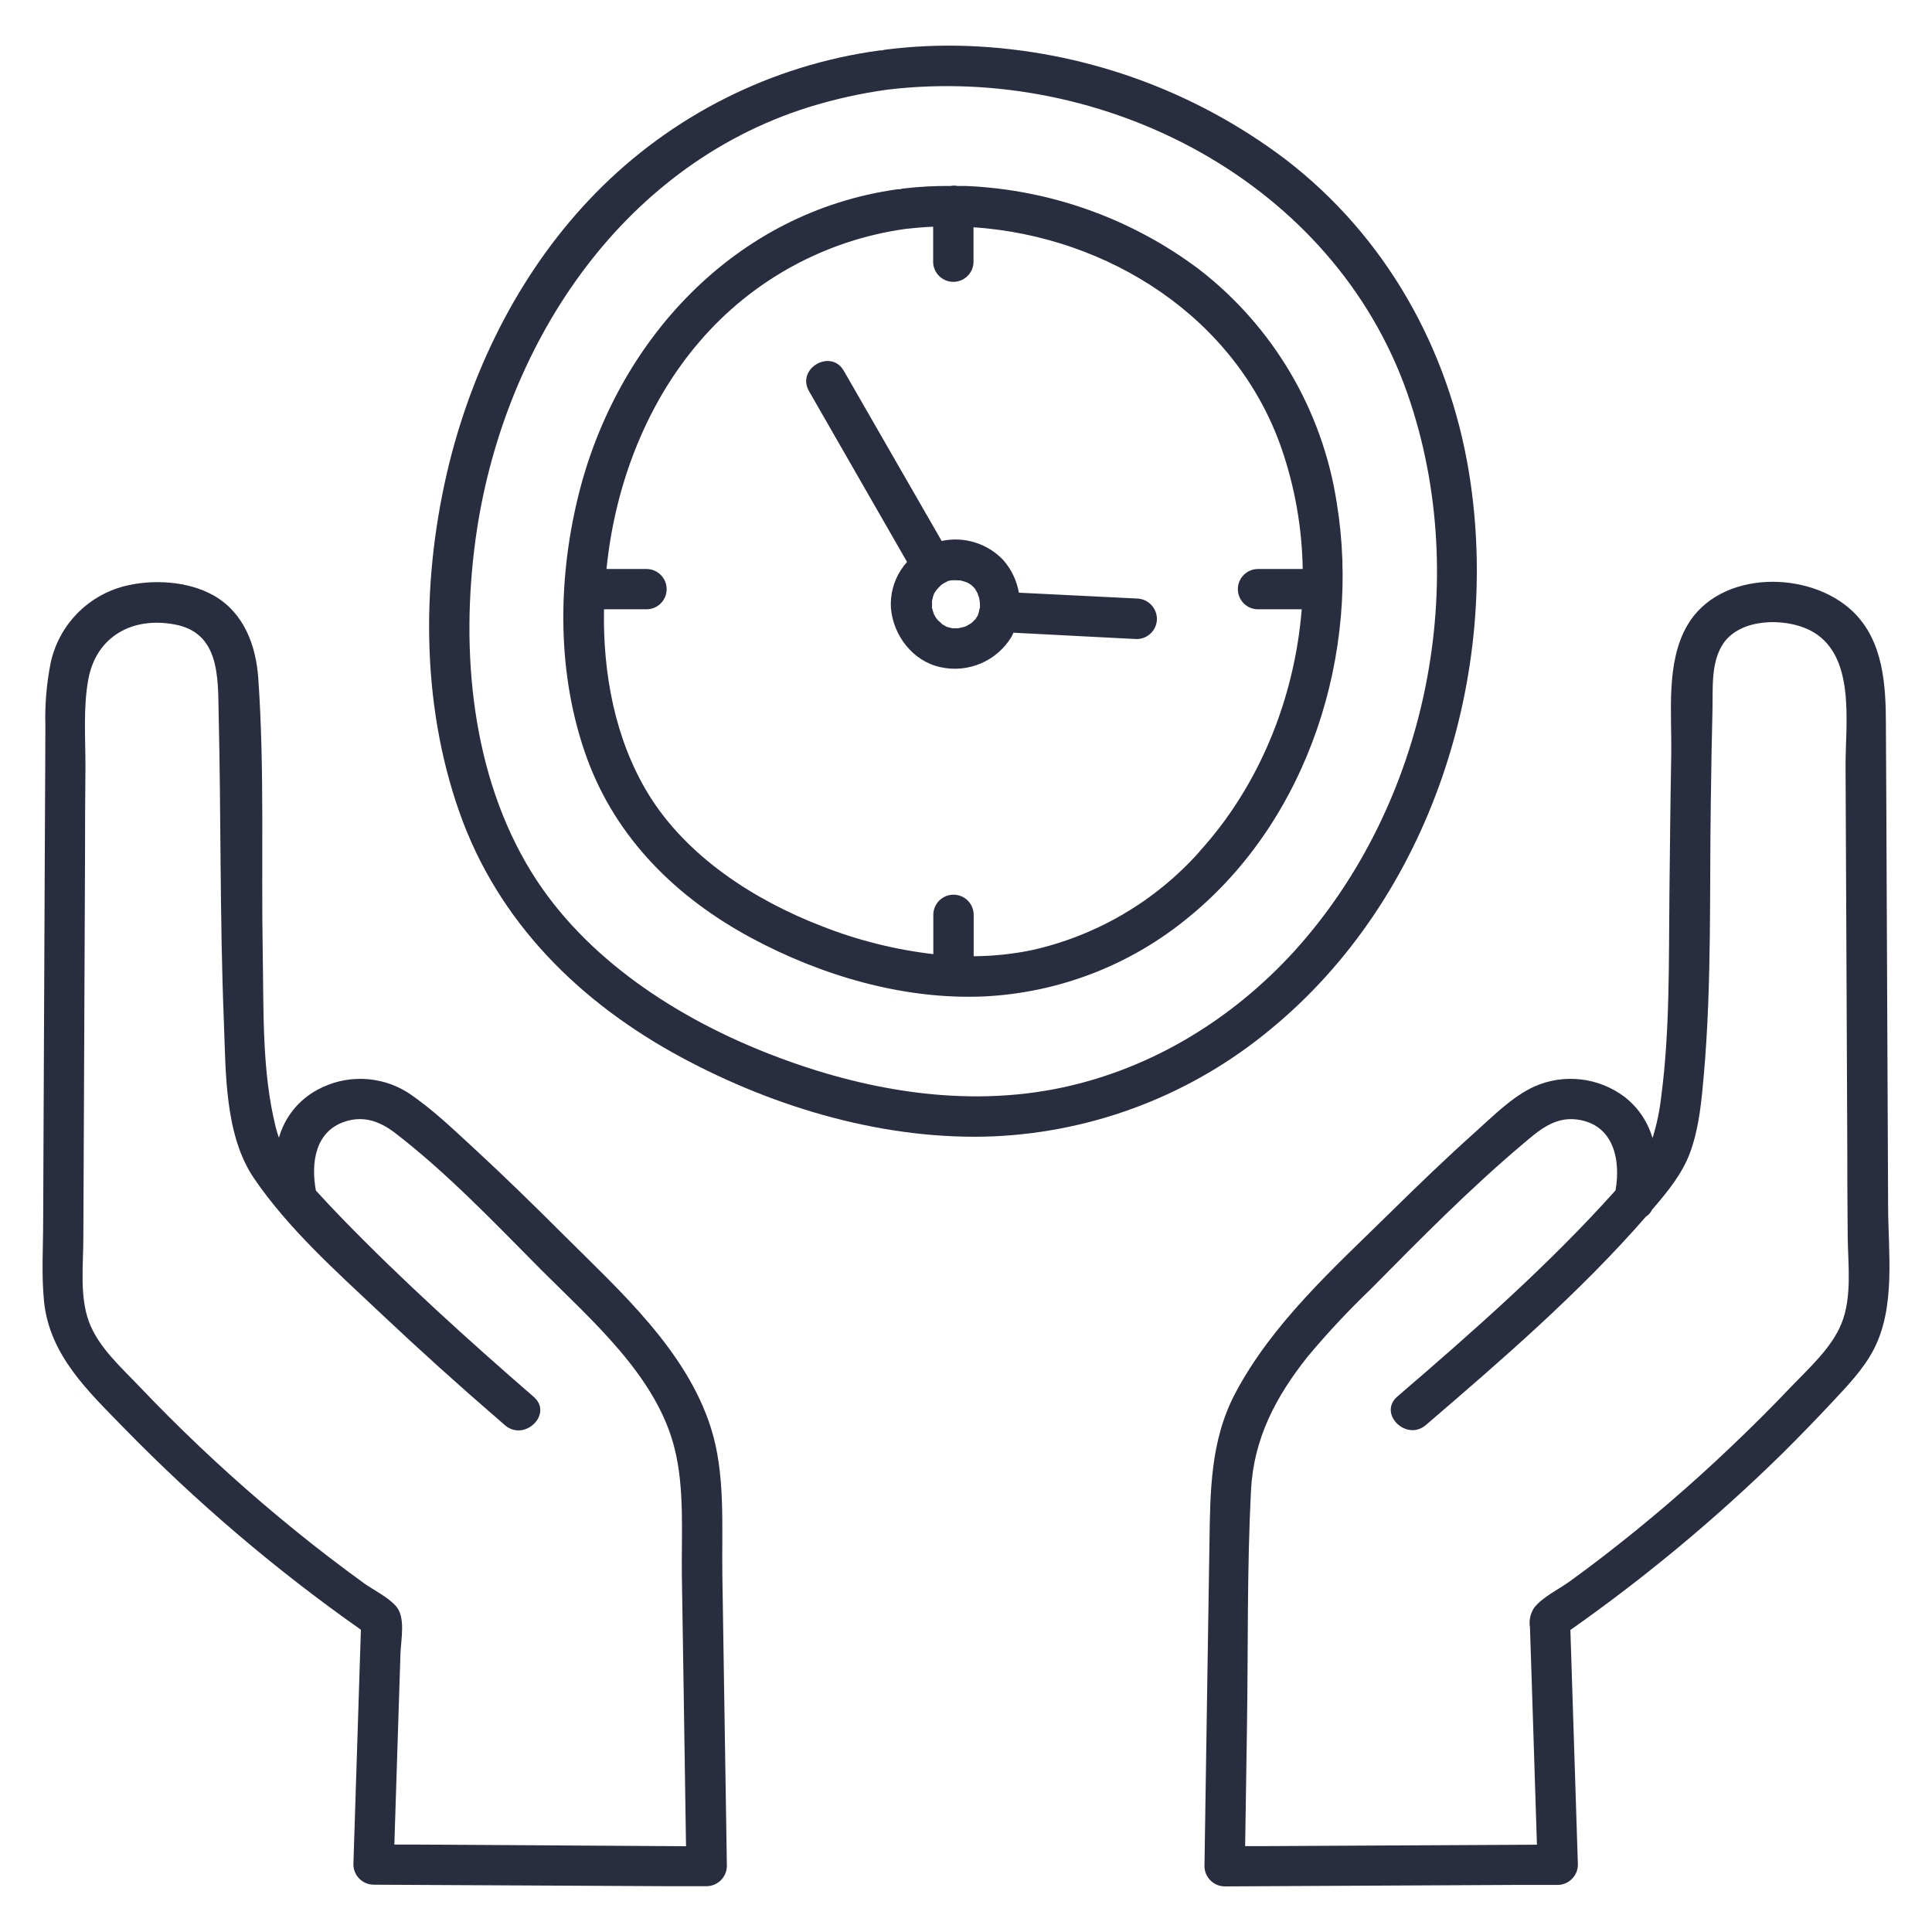
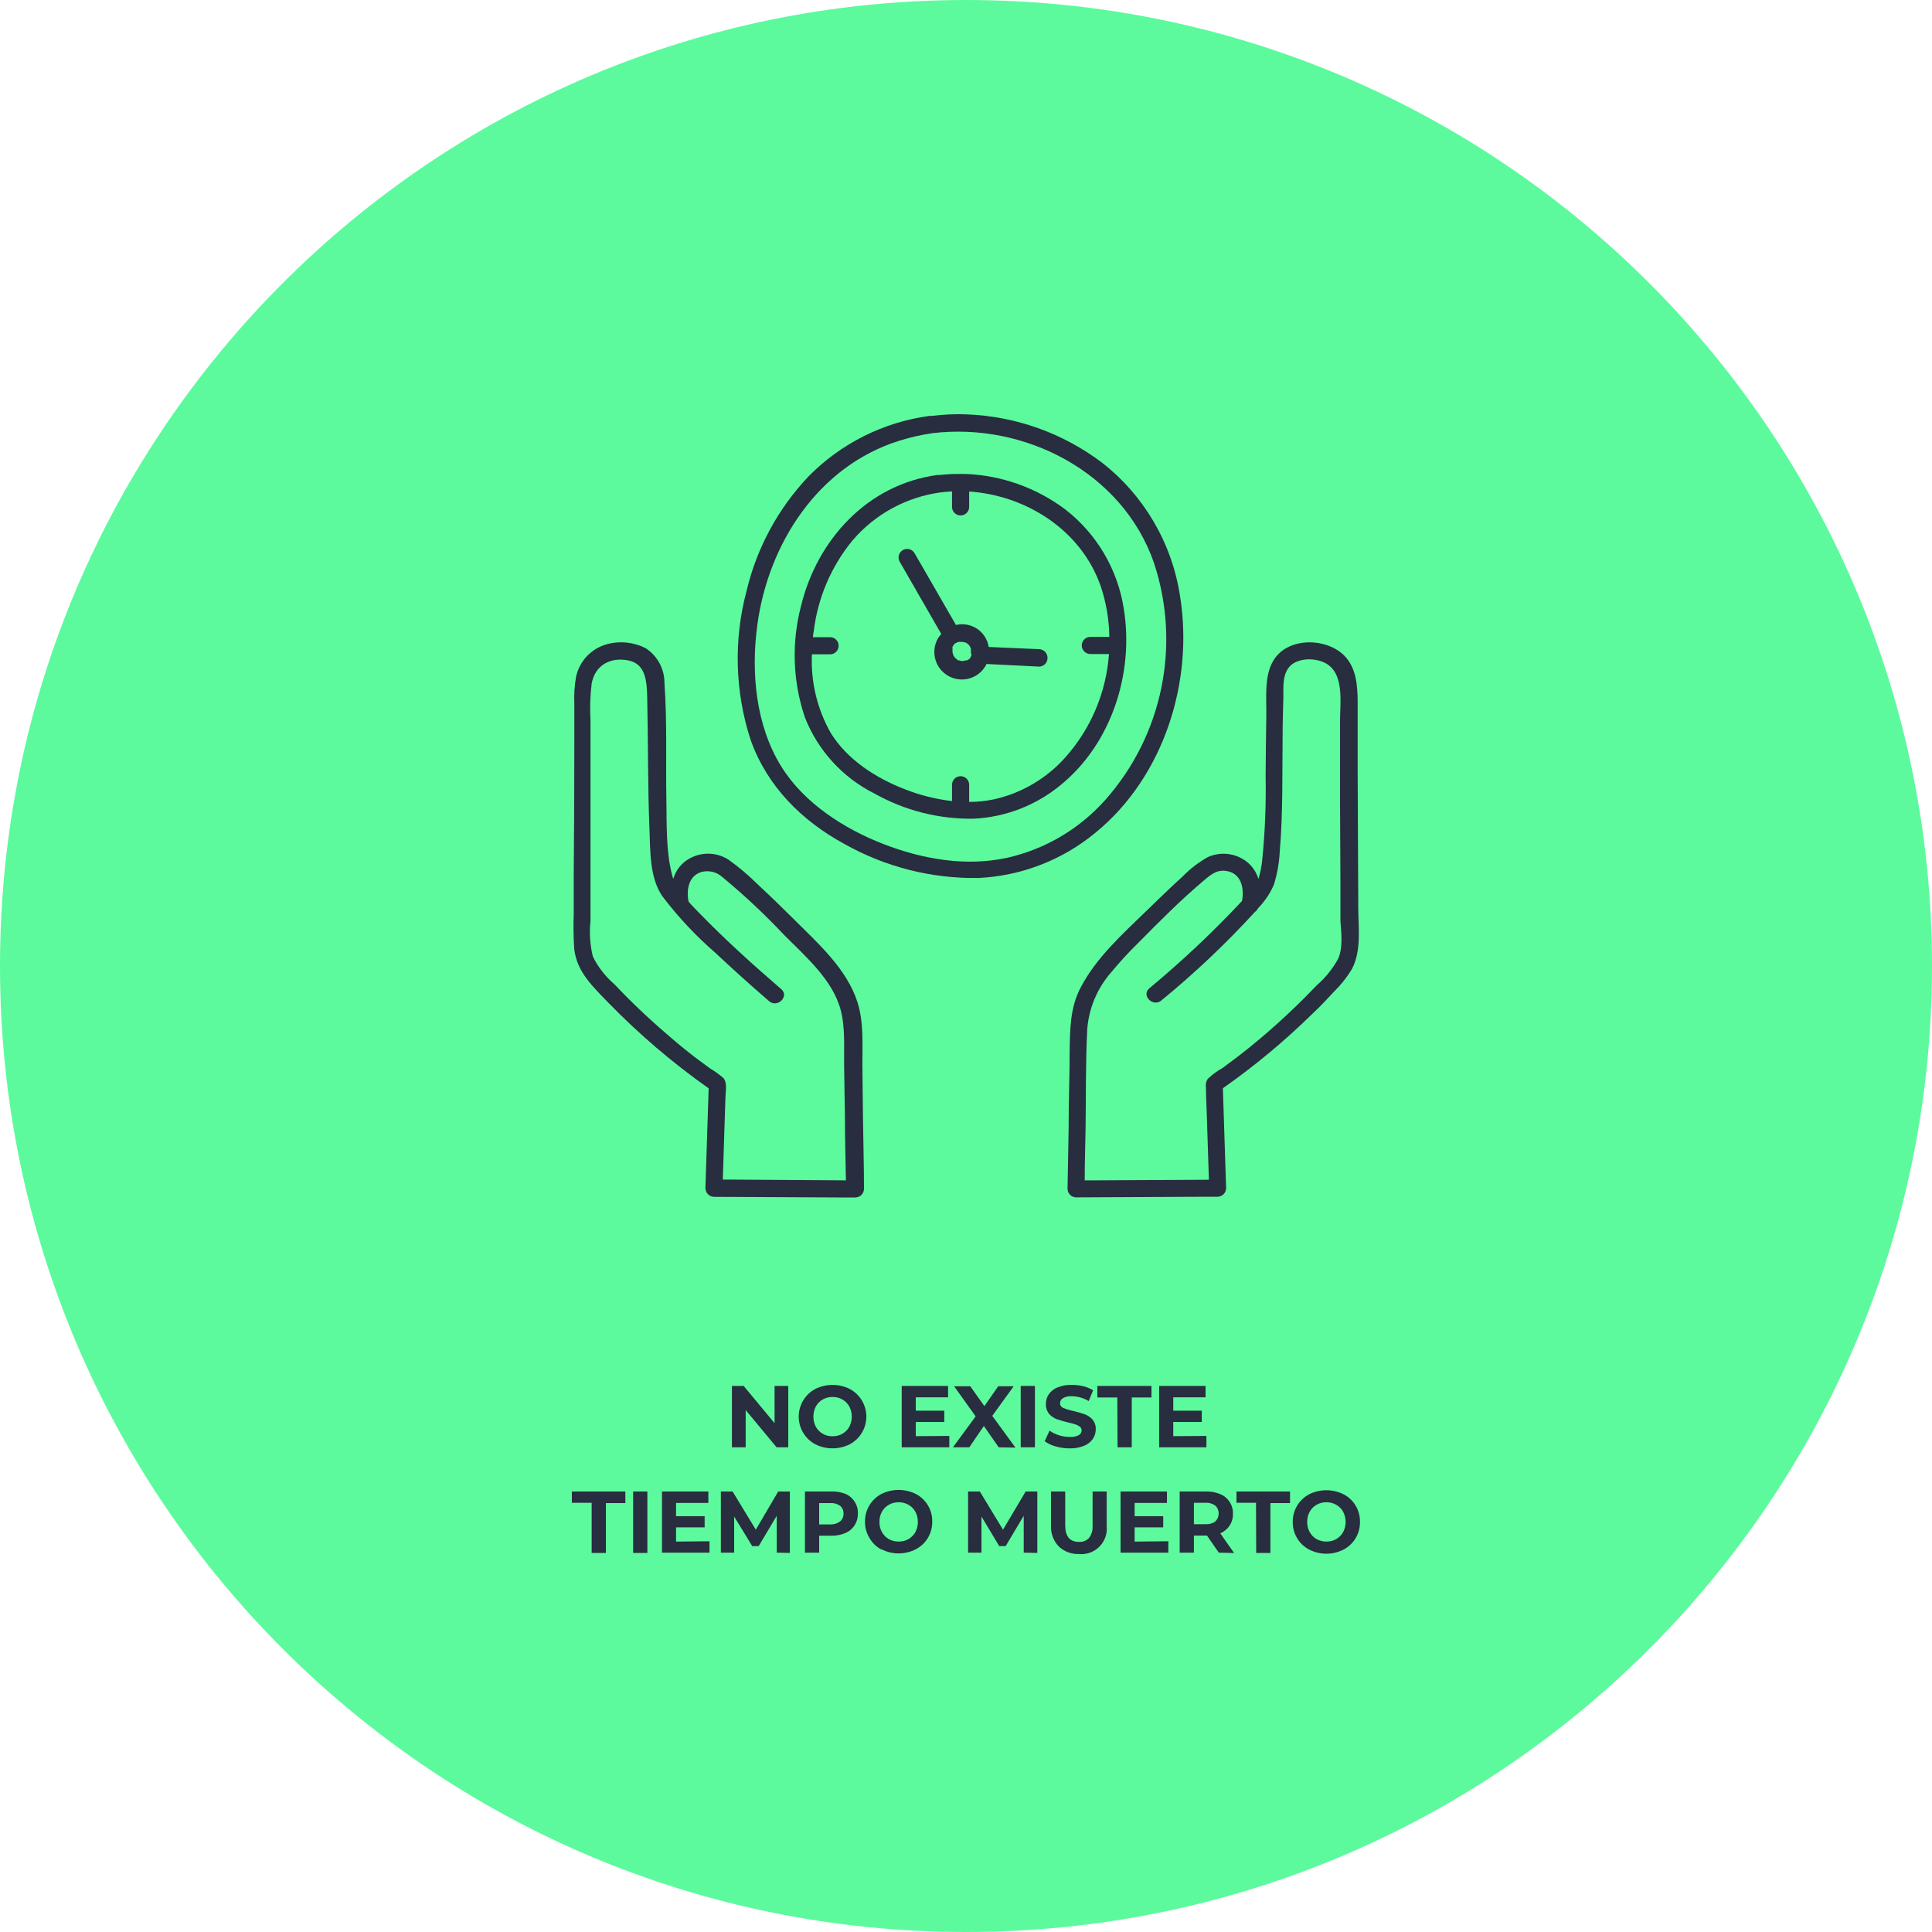
- <svg xmlns="http://www.w3.org/2000/svg" id="Layer_1" data-name="Layer 1" viewBox="0 0 350 350">
+ <svg xmlns="http://www.w3.org/2000/svg" id="Layer_1" data-name="Layer 1" viewBox="0 0 250 250">
  <defs>
-     <style>.cls-1{fill:#282d40;}</style>
+     <style>.cls-1{fill:#5cfa9d;}.cls-2{fill:#282d40;}</style>
  </defs>
-   <path class="cls-1" d="M130.86,285.28c-.13-8.75.6-18.17-2.07-26.6-4.46-14.07-16.47-24.78-26.63-34.91-5.19-5.19-10.44-10.32-15.83-15.31-4-3.67-8-7.58-12.51-10.57a16.2,16.2,0,0,0-16.29-.48,14.26,14.26,0,0,0-7,8.7,19.41,19.41,0,0,1-.6-2c-2.49-10-2.15-21-2.33-31.22-.3-16.63.35-33.45-.81-50-.42-6-2.6-11.88-8.06-15-4.69-2.66-11.15-3-16.28-1.68A18.35,18.35,0,0,0,9.17,120.12a51.23,51.23,0,0,0-.95,11.33c0,5.25-.05,10.49-.07,15.74Q8,176,7.89,204.73l-.07,16.35c0,4.87-.33,9.84.16,14.7,1,9.75,8,16.26,14.49,22.93a305.26,305.26,0,0,0,42.91,36.53q-.67,21.27-1.36,42.54a3.7,3.7,0,0,0,3.65,3.65l52.78.27,7.57,0a3.7,3.7,0,0,0,3.66-3.65q-.24-14.77-.46-29.53ZM75.24,334.16l-3.8,0q.32-9.72.62-19.43l.49-15.22c.08-2.45,1-6.63-.88-8.62-1.49-1.61-3.85-2.76-5.63-4q-3.32-2.4-6.56-4.89c-4.09-3.13-8.07-6.38-12-9.73a298.92,298.92,0,0,1-22.14-21c-3.33-3.51-7.54-7.21-9.24-11.86s-1-10.31-1-15.23l.15-33.91.15-34.52q0-8.47.08-17c0-5.13-.41-10.56.51-15.63,1.42-7.83,8-11.43,15.62-10,8.14,1.48,7.88,9.4,8,16.17.44,18.52.2,37.07.94,55.59.37,9.17.08,20.67,5.47,28.59,6.21,9.11,14.83,16.8,22.8,24.31q10.51,9.92,21.45,19.36l1.24,1.08c3.55,3,8.74-2.1,5.17-5.17C84.76,242.7,73,232.08,62,220.76c-1.59-1.64-3.22-3.36-4.78-5.09-.9-5-.16-10.73,5.32-12.5,3.48-1.13,6.45.08,9.09,2.12C81,212.5,89.6,221.53,98,230c9.16,9.17,20.87,19.24,24.17,32.25,1.91,7.49,1.24,15.76,1.36,23.45l.34,21.69q.21,13.53.41,27.07Z" />
-   <path class="cls-1" d="M342.05,218.65l-.26-58.13c-.05-9.69-.07-19.38-.14-29.07,0-7.22-.41-15.26-5.93-20.61-7.83-7.59-24.24-7.68-30.09,2.52-3.88,6.75-2.74,15.92-2.87,23.39-.16,8.48-.23,17-.33,25.44-.13,12.16.1,24.54-1.5,36.61a39.93,39.93,0,0,1-1.56,7.38,14.52,14.52,0,0,0-5.07-7.47,16.23,16.23,0,0,0-16.38-1.86c-4,1.85-7.43,5.34-10.67,8.24-5.32,4.76-10.46,9.72-15.55,14.73-10.11,9.94-21.23,19.91-27.93,32.6-4.54,8.6-4.53,17.92-4.67,27.4l-.36,23.06-.54,35.21a3.7,3.7,0,0,0,3.65,3.65l52.78-.27,7.57,0a3.69,3.69,0,0,0,3.65-3.65q-.68-21.27-1.36-42.53a307.51,307.51,0,0,0,38.31-31.89q4.65-4.61,9.12-9.39c2.73-2.93,5.65-5.94,7.51-9.52C343.44,236.77,342.08,227,342.05,218.65Zm-8.47,21.17c-1.81,4.41-5.84,8-9.07,11.37q-5.26,5.54-10.8,10.79a289.33,289.33,0,0,1-23.31,20q-3,2.32-6.12,4.57c-2,1.42-4.89,2.81-6.37,4.73a5,5,0,0,0-.74,3.56q.19,5.85.38,11.69.43,13.83.88,27.65l-49,.26-3.86,0,.33-21.52c.22-14.29,0-28.67.73-42.94.49-9.41,4.52-17,10.3-24.26a152.64,152.64,0,0,1,11.47-12.26c8.84-8.95,17.76-18,27.36-26.11,2.9-2.45,5.78-5.11,10-4.53,6.54.9,7.89,7.25,6.91,12.82l-.14.16c-12,13.39-25.74,25.47-39.38,37.19-3.57,3.07,1.61,8.21,5.16,5.17,13.79-11.84,27.88-24,39.86-37.75a3,3,0,0,0,1.13-1.28l.33-.37c2.6-3.05,5.17-6.2,6.56-10,1.64-4.49,2.08-9.48,2.49-14.21,1.43-16.39,1-33,1.25-49.4q.1-8.25.3-16.51c.1-4-.34-8.68,2-12.12,3.14-4.54,11.05-4.6,15.52-2.41,8.58,4.2,6.56,16.82,6.59,24.63q.09,17.26.16,34.52l.15,33.92q0,8.47.08,16.95C334.79,229.15,335.55,235,333.58,239.82Z" />
-   <path class="cls-1" d="M266.12,85.6C262.45,63.14,251,42.77,232.88,28.87A101.79,101.79,0,0,0,175.32,8.33,91.07,91.07,0,0,0,160.37,9a3.18,3.18,0,0,0-.57.13,2.67,2.67,0,0,0-.4,0A88.68,88.68,0,0,0,107.88,35C94.81,48.35,86,65.57,81.45,83.67c-5.12,20.6-5.33,43.34,1.79,63.5,7,19.88,21.8,34.46,40.14,44.35,17.16,9.26,37.25,15.18,56.87,14.33a84.34,84.34,0,0,0,49.86-19.34C259.17,162.7,272.08,122.15,266.12,85.6ZM192.52,197c-17.66,3.78-36,.56-52.67-5.88-17-6.55-33.89-17.41-43.6-33.17-10.84-17.61-12.84-40-10.11-60.17,4.7-34.56,25.89-67.51,60.28-78.34a89,89,0,0,1,14.34-3.2c39.34-4.7,80.87,16.81,94.24,55.15,11.8,33.87,3.58,74.41-20.59,101C223.25,184.6,208.8,193.5,192.52,197Z" />
-   <path class="cls-1" d="M177.39,110.44l.09-.34v0C177.42,110.29,177.4,110.41,177.39,110.44Z" />
-   <path class="cls-1" d="M169.76,106.68a.85.85,0,0,1-.1.18.32.32,0,0,0,.1-.19Z" />
-   <path class="cls-1" d="M169.07,111.15c-.14-.53-.11-.27,0,0Z" />
-   <path class="cls-1" d="M173.8,105.11l-.09,0C173.33,105,173.24,105.15,173.8,105.11Z" />
-   <path class="cls-1" d="M176.55,112.31s0,0,0,0a1.1,1.1,0,0,1,.14-.26A.51.51,0,0,0,176.55,112.31Z" />
-   <path class="cls-1" d="M175,105.47c-.26-.11-.59-.18,0,0Z" />
-   <path class="cls-1" d="M176.64,106.72c-.21-.31-.51-.43,0,0Z" />
-   <path class="cls-1" d="M206,108.43l-21.22-1.05h-.2a12.06,12.06,0,0,0-2.83-5.92A11.93,11.93,0,0,0,170.59,98q-7.71-13.41-15.43-26.83-1.14-2-2.3-4c-2.34-4.07-8.65-.4-6.3,3.69l16,27.88,1.76,3.06a13.1,13.1,0,0,0-1.13,1.48,11.44,11.44,0,0,0-1.79,6.9c.44,5,4,9.63,9,10.69a12,12,0,0,0,12.86-5.53c.13-.23.22-.48.33-.72l19.3,1,3.05.15a3.68,3.68,0,0,0,3.65-3.65A3.72,3.72,0,0,0,206,108.43Zm-28.58,2a5.8,5.8,0,0,1-.17.72s-.06.14-.09.24a.3.3,0,0,0,0,.08c-.08.15-.23.34-.36.53.05,0,.06,0-.12.23l0,0s-.07.09-.07.12,0,0,0-.08-.21.22-.32.32a3.85,3.85,0,0,1-.3.27l-.14.1c-.29.19-.59.34-.9.51l-.39.13c-.26.08-.68.11-.95.22l-.64,0-.42,0-1-.25h0a2.64,2.64,0,0,1-.29-.15,6.32,6.32,0,0,1-.56-.33h0a6.87,6.87,0,0,0-.75-.68c-.07-.08-.19-.24-.3-.36-.17-.28-.35-.55-.5-.85,0,0,0,0,0-.08a1.56,1.56,0,0,1,.05.16c-.05-.2-.15-.41-.21-.61s-.11-.41-.16-.61a7.23,7.23,0,0,0,0-1.14,6.42,6.42,0,0,1,.15-.63c0-.16.1-.32.15-.48l0-.09a2.93,2.93,0,0,1,.21-.39c.05-.09.23-.31.35-.5-.11.13-.25.19,0,0l.13-.14a.36.36,0,0,0,0-.07s0,0,0,.06c.16-.16.31-.34.47-.49l.29-.27.19-.12.37-.23c.23-.13,1.18-.53.13-.11l.55-.24.1,0,.41-.09a8.68,8.68,0,0,1,1.14,0,3.23,3.23,0,0,0,.53,0h-.14a8.64,8.64,0,0,1,1,.27l.4.15-.19-.06.09,0a7.52,7.52,0,0,1,.85.53l.43.41a3,3,0,0,0,.29.32l-.06,0h0a7.9,7.9,0,0,1,.46.8c0,.21.19.51.23.67.1.36.15,1.47.11.31,0,.36.06.71.06,1.08,0,.14,0,.28,0,.43s0,0,0,0,0-.1,0-.16,0,.12,0,.19S177.38,110.52,177.39,110.44Z" />
-   <path class="cls-1" d="M242.15,91A66.17,66.17,0,0,0,217.3,48.85,75.67,75.67,0,0,0,175,33.69c-.52,0-1,0-1.55,0a3.21,3.21,0,0,0-.76-.07,3.46,3.46,0,0,0-.48.07,68.32,68.32,0,0,0-8.58.46,3.63,3.63,0,0,0-.57.13,2.67,2.67,0,0,0-.4,0c-29.56,4.07-51.06,27.49-57.95,55.77-3.75,15.4-3.83,32.41,1.66,47.4,5.32,14.51,16.22,25.18,29.67,32.43,12.76,6.88,27.71,11.28,42.28,10.63a63,63,0,0,0,37.2-14.5C237.12,148.28,246.62,118.12,242.15,91Zm-24.84,63.28A57.48,57.48,0,0,1,187,172.11a53.55,53.55,0,0,1-10.61,1.12v-7.3a3.66,3.66,0,1,0-7.31,0v6.92a80.26,80.26,0,0,1-20.19-5.06c-12.24-4.72-24.51-12.6-31.47-24-6-9.86-8.22-21.78-8-33.41h7.7a3.65,3.65,0,1,0,0-7.3h-7.25c.09-.88.19-1.76.31-2.62C112,86.54,117.46,72.7,126.63,62a60,60,0,0,1,37.48-20.54c1.65-.18,3.3-.33,4.94-.39v6.52a3.66,3.66,0,0,0,7.31,0V41.17c24.36,1.66,47.57,16.3,55.82,40.12A70.7,70.7,0,0,1,236,103.08h-8.1a3.65,3.65,0,0,0,0,7.3h7.92C234.52,126.52,228.15,142.33,217.31,154.24Z" />
+   <circle class="cls-1" cx="125" cy="125" r="125" />
+   <path class="cls-2" d="M102,179.34v7.94h-1.51l-4-4.82v4.82H94.71v-7.94h1.52l4,4.82v-4.82Z" />
+   <path class="cls-2" d="M105.5,186.89a4.06,4.06,0,0,1,0-7.16,5,5,0,0,1,4.46,0,4.06,4.06,0,0,1,0,7.16,5,5,0,0,1-4.46,0Zm3.5-1.36a2.43,2.43,0,0,0,.9-.9,2.88,2.88,0,0,0,0-2.64,2.43,2.43,0,0,0-2.17-1.22,2.47,2.47,0,0,0-1.27.32,2.4,2.4,0,0,0-.89.9,2.88,2.88,0,0,0,0,2.64,2.4,2.4,0,0,0,.89.9,2.47,2.47,0,0,0,1.27.32A2.45,2.45,0,0,0,109,185.53Z" />
+   <path class="cls-2" d="M122.84,185.81v1.47h-6.16v-7.94h6v1.47h-4.18v1.73h3.69V184h-3.69v1.84Z" />
+   <path class="cls-2" d="M129.23,187.28l-1.92-2.76-1.88,2.76h-2.12l2.94-4-2.79-3.9h2.09l1.83,2.57,1.79-2.57h2l-2.77,3.83,3,4.11Z" />
+   <path class="cls-2" d="M132.08,179.34h1.84v7.94h-1.84Z" />
+   <path class="cls-2" d="M136.59,187.16a4.4,4.4,0,0,1-1.41-.66l.63-1.38a4.15,4.15,0,0,0,1.21.6,4.61,4.61,0,0,0,1.41.22,2.22,2.22,0,0,0,1.16-.23.69.69,0,0,0,.37-.62.59.59,0,0,0-.22-.47,1.91,1.91,0,0,0-.57-.3,9.56,9.56,0,0,0-.93-.25,12.44,12.44,0,0,1-1.49-.43,2.47,2.47,0,0,1-1-.69,1.93,1.93,0,0,1-.41-1.28,2.19,2.19,0,0,1,.37-1.25,2.51,2.51,0,0,1,1.13-.89,4.64,4.64,0,0,1,1.85-.33,6.2,6.2,0,0,1,1.49.18,4.57,4.57,0,0,1,1.27.52l-.57,1.4a4.39,4.39,0,0,0-2.2-.63,2.09,2.09,0,0,0-1.14.25.76.76,0,0,0-.37.66.64.64,0,0,0,.42.61,7.21,7.21,0,0,0,1.3.39,14.64,14.64,0,0,1,1.49.43,2.57,2.57,0,0,1,1,.69,1.85,1.85,0,0,1,.41,1.26,2.21,2.21,0,0,1-.38,1.24,2.55,2.55,0,0,1-1.14.89,4.67,4.67,0,0,1-1.85.33A6.23,6.23,0,0,1,136.59,187.16Z" />
+   <path class="cls-2" d="M144.58,180.83H142v-1.49H149v1.49h-2.55v6.45h-1.84Z" />
+   <path class="cls-2" d="M156.11,185.81v1.47H150v-7.94h6v1.47h-4.18v1.73h3.69V184h-3.69v1.84Z" />
+   <path class="cls-2" d="M76.56,194.46H74V193h6.92v1.5H78.4v6.45H76.56Z" />
+   <path class="cls-2" d="M81.93,193h1.84v7.95H81.93Z" />
+   <path class="cls-2" d="M91.81,199.44v1.47H85.66V193h6v1.48H87.48v1.72h3.7v1.44h-3.7v1.84Z" />
+   <path class="cls-2" d="M100.51,200.91v-4.77l-2.34,3.93h-.83L95,196.24v4.67H93.28V193H94.8l3,4.94L100.7,193h1.51l0,7.95Z" />
+   <path class="cls-2" d="M109.4,193.31a2.64,2.64,0,0,1,1.61,2.54,2.73,2.73,0,0,1-.42,1.52,2.67,2.67,0,0,1-1.19,1,4.51,4.51,0,0,1-1.84.35H106v2.19h-1.84V193h3.44A4.51,4.51,0,0,1,109.4,193.31Zm-.68,3.55a1.23,1.23,0,0,0,.43-1,1.25,1.25,0,0,0-.43-1,1.93,1.93,0,0,0-1.26-.36H106v2.76h1.5A1.93,1.93,0,0,0,108.72,196.86Z" />
+   <path class="cls-2" d="M114.05,200.51A3.85,3.85,0,0,1,112.5,199a3.94,3.94,0,0,1-.57-2.1,4,4,0,0,1,2.12-3.58,5,5,0,0,1,4.46,0,3.94,3.94,0,0,1,2.12,3.58,4,4,0,0,1-.56,2.1,3.94,3.94,0,0,1-1.56,1.47,4.87,4.87,0,0,1-4.46,0Zm3.51-1.35a2.43,2.43,0,0,0,.89-.91,2.67,2.67,0,0,0,.32-1.31,2.71,2.71,0,0,0-.32-1.32,2.33,2.33,0,0,0-.89-.9,2.52,2.52,0,0,0-1.28-.33,2.48,2.48,0,0,0-1.27.33,2.27,2.27,0,0,0-.89.9,2.61,2.61,0,0,0-.32,1.32,2.57,2.57,0,0,0,.32,1.31,2.36,2.36,0,0,0,.89.91,2.58,2.58,0,0,0,1.27.32A2.61,2.61,0,0,0,117.56,199.16Z" />
+   <path class="cls-2" d="M132.47,200.91v-4.77l-2.34,3.93h-.83L127,196.24v4.67h-1.73V193h1.52l3,4.94,2.93-4.94h1.51l0,7.95Z" />
+   <path class="cls-2" d="M137,200.11a3.66,3.66,0,0,1-1-2.7V193h1.84v4.39q0,2.13,1.77,2.13a1.64,1.64,0,0,0,1.32-.52,2.4,2.4,0,0,0,.45-1.61V193h1.82v4.45a3.29,3.29,0,0,1-3.6,3.64A3.62,3.62,0,0,1,137,200.11Z" />
+   <path class="cls-2" d="M151.18,199.44v1.47H145V193h6v1.48h-4.18v1.72h3.7v1.44h-3.7v1.84Z" />
+   <path class="cls-2" d="M157.71,200.91l-1.53-2.21h-1.69v2.21h-1.84V193h3.44a4.49,4.49,0,0,1,1.83.35,2.63,2.63,0,0,1,1.62,2.54,2.61,2.61,0,0,1-.43,1.52,2.66,2.66,0,0,1-1.21,1l1.79,2.55Zm-.46-6.09a1.94,1.94,0,0,0-1.27-.36h-1.49v2.77H156a1.94,1.94,0,0,0,1.27-.36,1.44,1.44,0,0,0,0-2.05Z" />
+   <path class="cls-2" d="M162.53,194.46H160V193h6.93v1.5h-2.54v6.45h-1.84Z" />
+   <path class="cls-2" d="M169.4,200.51a3.85,3.85,0,0,1-1.55-1.47,3.94,3.94,0,0,1-.57-2.1,4,4,0,0,1,2.12-3.58,5,5,0,0,1,4.46,0,3.94,3.94,0,0,1,2.12,3.58,4,4,0,0,1-.56,2.1,3.94,3.94,0,0,1-1.56,1.47,4.87,4.87,0,0,1-4.46,0Zm3.51-1.35a2.43,2.43,0,0,0,.89-.91,2.67,2.67,0,0,0,.32-1.31,2.71,2.71,0,0,0-.32-1.32,2.33,2.33,0,0,0-.89-.9,2.52,2.52,0,0,0-1.28-.33,2.48,2.48,0,0,0-1.27.33,2.27,2.27,0,0,0-.89.9,2.71,2.71,0,0,0-.32,1.32,2.67,2.67,0,0,0,.32,1.31,2.36,2.36,0,0,0,.89.91,2.58,2.58,0,0,0,1.27.32A2.61,2.61,0,0,0,172.91,199.16Z" />
+   <path class="cls-2" d="M111.59,137.78c0-2.65.18-5.52-.63-8.08-1.36-4.27-5-7.53-8.09-10.61-1.58-1.57-3.18-3.13-4.82-4.65a29.87,29.87,0,0,0-3.8-3.21,4.9,4.9,0,0,0-5-.15,4.37,4.37,0,0,0-2.13,2.65c-.07-.19-.12-.39-.18-.62-.76-3-.66-6.37-.71-9.48-.09-5.06.11-10.17-.25-15.21a5.34,5.34,0,0,0-2.44-4.55,7,7,0,0,0-5-.51,5.58,5.58,0,0,0-4,4.23A15.36,15.36,0,0,0,74.32,91c0,1.59,0,3.19,0,4.78q0,8.75-.08,17.48l0,5a44.4,44.4,0,0,0,.06,4.47c.3,3,2.42,4.94,4.4,7a92.73,92.73,0,0,0,13,11.1l-.42,12.93a1.14,1.14,0,0,0,1.11,1.11l16,.08h2.3a1.12,1.12,0,0,0,1.11-1.11c0-3-.09-6-.13-9Q111.64,141.32,111.59,137.78ZM94.68,152.64H93.53c.06-2,.13-3.93.19-5.9l.15-4.63c0-.74.29-2-.27-2.62a11.8,11.8,0,0,0-1.71-1.23c-.67-.48-1.34-1-2-1.48q-1.86-1.43-3.64-3a88.11,88.11,0,0,1-6.72-6.39,11.52,11.52,0,0,1-2.81-3.6,13.31,13.31,0,0,1-.31-4.63c0-3.43,0-6.87,0-10.3s0-7,0-10.49l0-5.16a26.89,26.89,0,0,1,.15-4.75c.43-2.38,2.42-3.47,4.75-3s2.39,2.86,2.44,4.91c.13,5.63.06,11.27.29,16.9.11,2.78,0,6.28,1.66,8.69a48.45,48.45,0,0,0,6.93,7.39q3.19,3,6.52,5.88l.37.32c1.08.93,2.66-.63,1.57-1.56-3.63-3.13-7.21-6.35-10.55-9.79-.48-.5-1-1-1.45-1.55-.28-1.51,0-3.26,1.62-3.8a2.91,2.91,0,0,1,2.76.64,87.26,87.26,0,0,1,8,7.5c2.78,2.79,6.34,5.85,7.34,9.8.58,2.28.38,4.79.42,7.13l.1,6.59c0,2.74.09,5.48.13,8.23Z" />
+   <path class="cls-2" d="M175.76,117.54l-.08-17.67q0-4.43,0-8.83c0-2.2-.12-4.64-1.8-6.27-2.38-2.3-7.37-2.33-9.14.77-1.18,2-.84,4.84-.88,7.11q-.06,3.85-.09,7.73a91.75,91.75,0,0,1-.46,11.12,13.06,13.06,0,0,1-.47,2.24,4.43,4.43,0,0,0-1.55-2.26,4.9,4.9,0,0,0-5-.57,14.3,14.3,0,0,0-3.25,2.5c-1.61,1.45-3.18,3-4.72,4.48-3.08,3-6.45,6-8.49,9.91-1.38,2.61-1.37,5.44-1.42,8.33,0,2.33-.07,4.67-.11,7,0,3.57-.11,7.14-.16,10.7a1.12,1.12,0,0,0,1.11,1.11l16-.08h2.3a1.13,1.13,0,0,0,1.11-1.11l-.42-12.93a92.17,92.17,0,0,0,11.64-9.69c1-.93,1.87-1.88,2.78-2.85a14.45,14.45,0,0,0,2.28-2.89C176.19,123,175.77,120.07,175.76,117.54ZM173.19,124a12.35,12.35,0,0,1-2.75,3.45c-1.07,1.12-2.17,2.22-3.29,3.28a87.12,87.12,0,0,1-7.08,6.07l-1.86,1.39a9.27,9.27,0,0,0-1.94,1.43,1.55,1.55,0,0,0-.22,1.09c0,1.18.08,2.37.11,3.55l.27,8.4-14.89.08h-1.18c0-2.18.07-4.36.11-6.54.06-4.34,0-8.71.22-13.05a12.64,12.64,0,0,1,3.13-7.37A47.12,47.12,0,0,1,147.3,122c2.69-2.72,5.4-5.46,8.32-7.93.88-.75,1.75-1.56,3-1.38,2,.27,2.4,2.2,2.1,3.89l0,0a130.56,130.56,0,0,1-12,11.31c-1.09.93.49,2.49,1.57,1.56a116.08,116.08,0,0,0,12.11-11.46.93.93,0,0,0,.34-.39l.1-.12a10.22,10.22,0,0,0,2-3,17.48,17.48,0,0,0,.76-4.32c.43-5,.31-10,.37-15,0-1.67.05-3.34.1-5,0-1.2-.11-2.64.62-3.68.95-1.38,3.35-1.4,4.71-.73,2.61,1.27,2,5.11,2,7.48,0,3.5,0,7,0,10.49l.05,10.31c0,1.72,0,3.44,0,5.15C173.56,120.73,173.79,122.51,173.19,124Z" />
+   <path class="cls-2" d="M152.69,77.1a27.06,27.06,0,0,0-10.1-17.24,31,31,0,0,0-17.49-6.24,27.68,27.68,0,0,0-4.55.2l-.17,0h-.12a27,27,0,0,0-15.66,7.85,32.44,32.44,0,0,0-8,14.81,34,34,0,0,0,.54,19.29c2.14,6,6.63,10.47,12.2,13.48a34.23,34.23,0,0,0,17.29,4.36,25.69,25.69,0,0,0,15.15-5.88C150.58,100.53,154.5,88.21,152.69,77.1ZM130.32,111c-5.36,1.16-10.94.18-16-1.78s-10.3-5.29-13.25-10.08c-3.3-5.35-3.9-12.17-3.07-18.29,1.42-10.5,7.87-20.51,18.31-23.8a27.42,27.42,0,0,1,4.36-1c12-1.43,24.58,5.1,28.64,16.75a31.36,31.36,0,0,1-6.26,30.68A24.1,24.1,0,0,1,130.32,111Z" />
+   <path class="cls-2" d="M125.73,84.65a.36.36,0,0,1,0-.1h0C125.74,84.61,125.73,84.64,125.73,84.65Z" />
+   <path class="cls-2" d="M123.41,83.51l0,0,0,0Z" />
+   <path class="cls-2" d="M123.2,84.87c0-.16,0-.08,0,0Z" />
+   <path class="cls-2" d="M124.64,83h0C124.49,83,124.47,83,124.64,83Z" />
+   <path class="cls-2" d="M125.47,85.22h0a.35.35,0,0,1,0-.08S125.49,85.17,125.47,85.22Z" />
+   <path class="cls-2" d="M125,83.14Z" />
+   <path class="cls-2" d="M125.5,83.52c-.06-.09-.16-.13,0,0Z" />
+   <path class="cls-2" d="M134.41,84,128,83.72h-.06a3.48,3.48,0,0,0-4.24-2.85L119,72.72c-.23-.41-.46-.81-.7-1.21a1.11,1.11,0,0,0-1.91,1.12q2.43,4.23,4.87,8.47l.54.93a3.87,3.87,0,0,0-.35.45,3.51,3.51,0,0,0-.54,2.09,3.56,3.56,0,0,0,6.64,1.57,1.47,1.47,0,0,0,.1-.22l5.86.29.93.05a1.11,1.11,0,0,0,1.11-1.11A1.13,1.13,0,0,0,134.41,84Zm-8.68.61a1.41,1.41,0,0,1-.06.22l0,.07,0,0-.1.16s0,0,0,.07h0s0,0,0,0,0,0,0,0l-.09.1-.1.08,0,0-.27.15-.12,0c-.08,0-.21,0-.29.07h-.32l-.29-.08h0l-.09,0-.17-.1h0c0-.07-.17-.15-.23-.21l-.09-.11-.15-.26s0,0,0,0,0,0,0,0a1.39,1.39,0,0,0-.06-.19,1.05,1.05,0,0,1-.05-.19,1.93,1.93,0,0,0,0-.34c0-.07,0-.13,0-.19a.88.88,0,0,0,0-.15l0,0,.06-.12.11-.15s-.08.06,0,0,0,0,0,0a0,0,0,0,1,0,0,0,0,0,0,0,0,0c0-.05.09-.11.14-.15l.09-.08.06,0a.41.41,0,0,1,.11-.07c.07,0,.36-.16,0,0l.17-.08h0l.12,0h.47l.31.08.12,0-.06,0h0l.26.16.13.13.09.1,0,0h0l.14.25a1.18,1.18,0,0,0,.07.2c0,.11,0,.45,0,.09,0,.11,0,.22,0,.33v.15l0-.05s0,0,0,.06A.25.25,0,0,1,125.73,84.65Z" />
+   <path class="cls-2" d="M145.41,78.73a20.16,20.16,0,0,0-7.55-12.8A23,23,0,0,0,125,61.33h-.46a.65.65,0,0,0-.24,0l-.14,0a20.75,20.75,0,0,0-2.61.14.53.53,0,0,0-.17,0h-.12c-9,1.23-15.52,8.35-17.61,16.95a25.13,25.13,0,0,0,.5,14.4,18.62,18.62,0,0,0,9,9.86A25.36,25.36,0,0,0,126,105.94a19.11,19.11,0,0,0,11.3-4.4C143.88,96.15,146.77,87,145.41,78.73ZM137.86,98a17.46,17.46,0,0,1-9.22,5.43,16,16,0,0,1-3.23.34v-2.22a1.11,1.11,0,0,0-2.22,0v2.11a24.4,24.4,0,0,1-6.13-1.54c-3.72-1.44-7.45-3.83-9.57-7.29a18.89,18.89,0,0,1-2.43-10.16h2.35a1.11,1.11,0,1,0,0-2.22H105.2c0-.26.06-.53.1-.79a22.8,22.8,0,0,1,5-11.71,18.21,18.21,0,0,1,11.39-6.23c.5-.06,1-.11,1.5-.13v2a1.11,1.11,0,0,0,2.22,0V63.6c7.41.51,14.46,5,17,12.19a21.61,21.61,0,0,1,1.14,6.62h-2.46a1.11,1.11,0,0,0,0,2.22h2.41A22.5,22.5,0,0,1,137.86,98Z" />
</svg>
